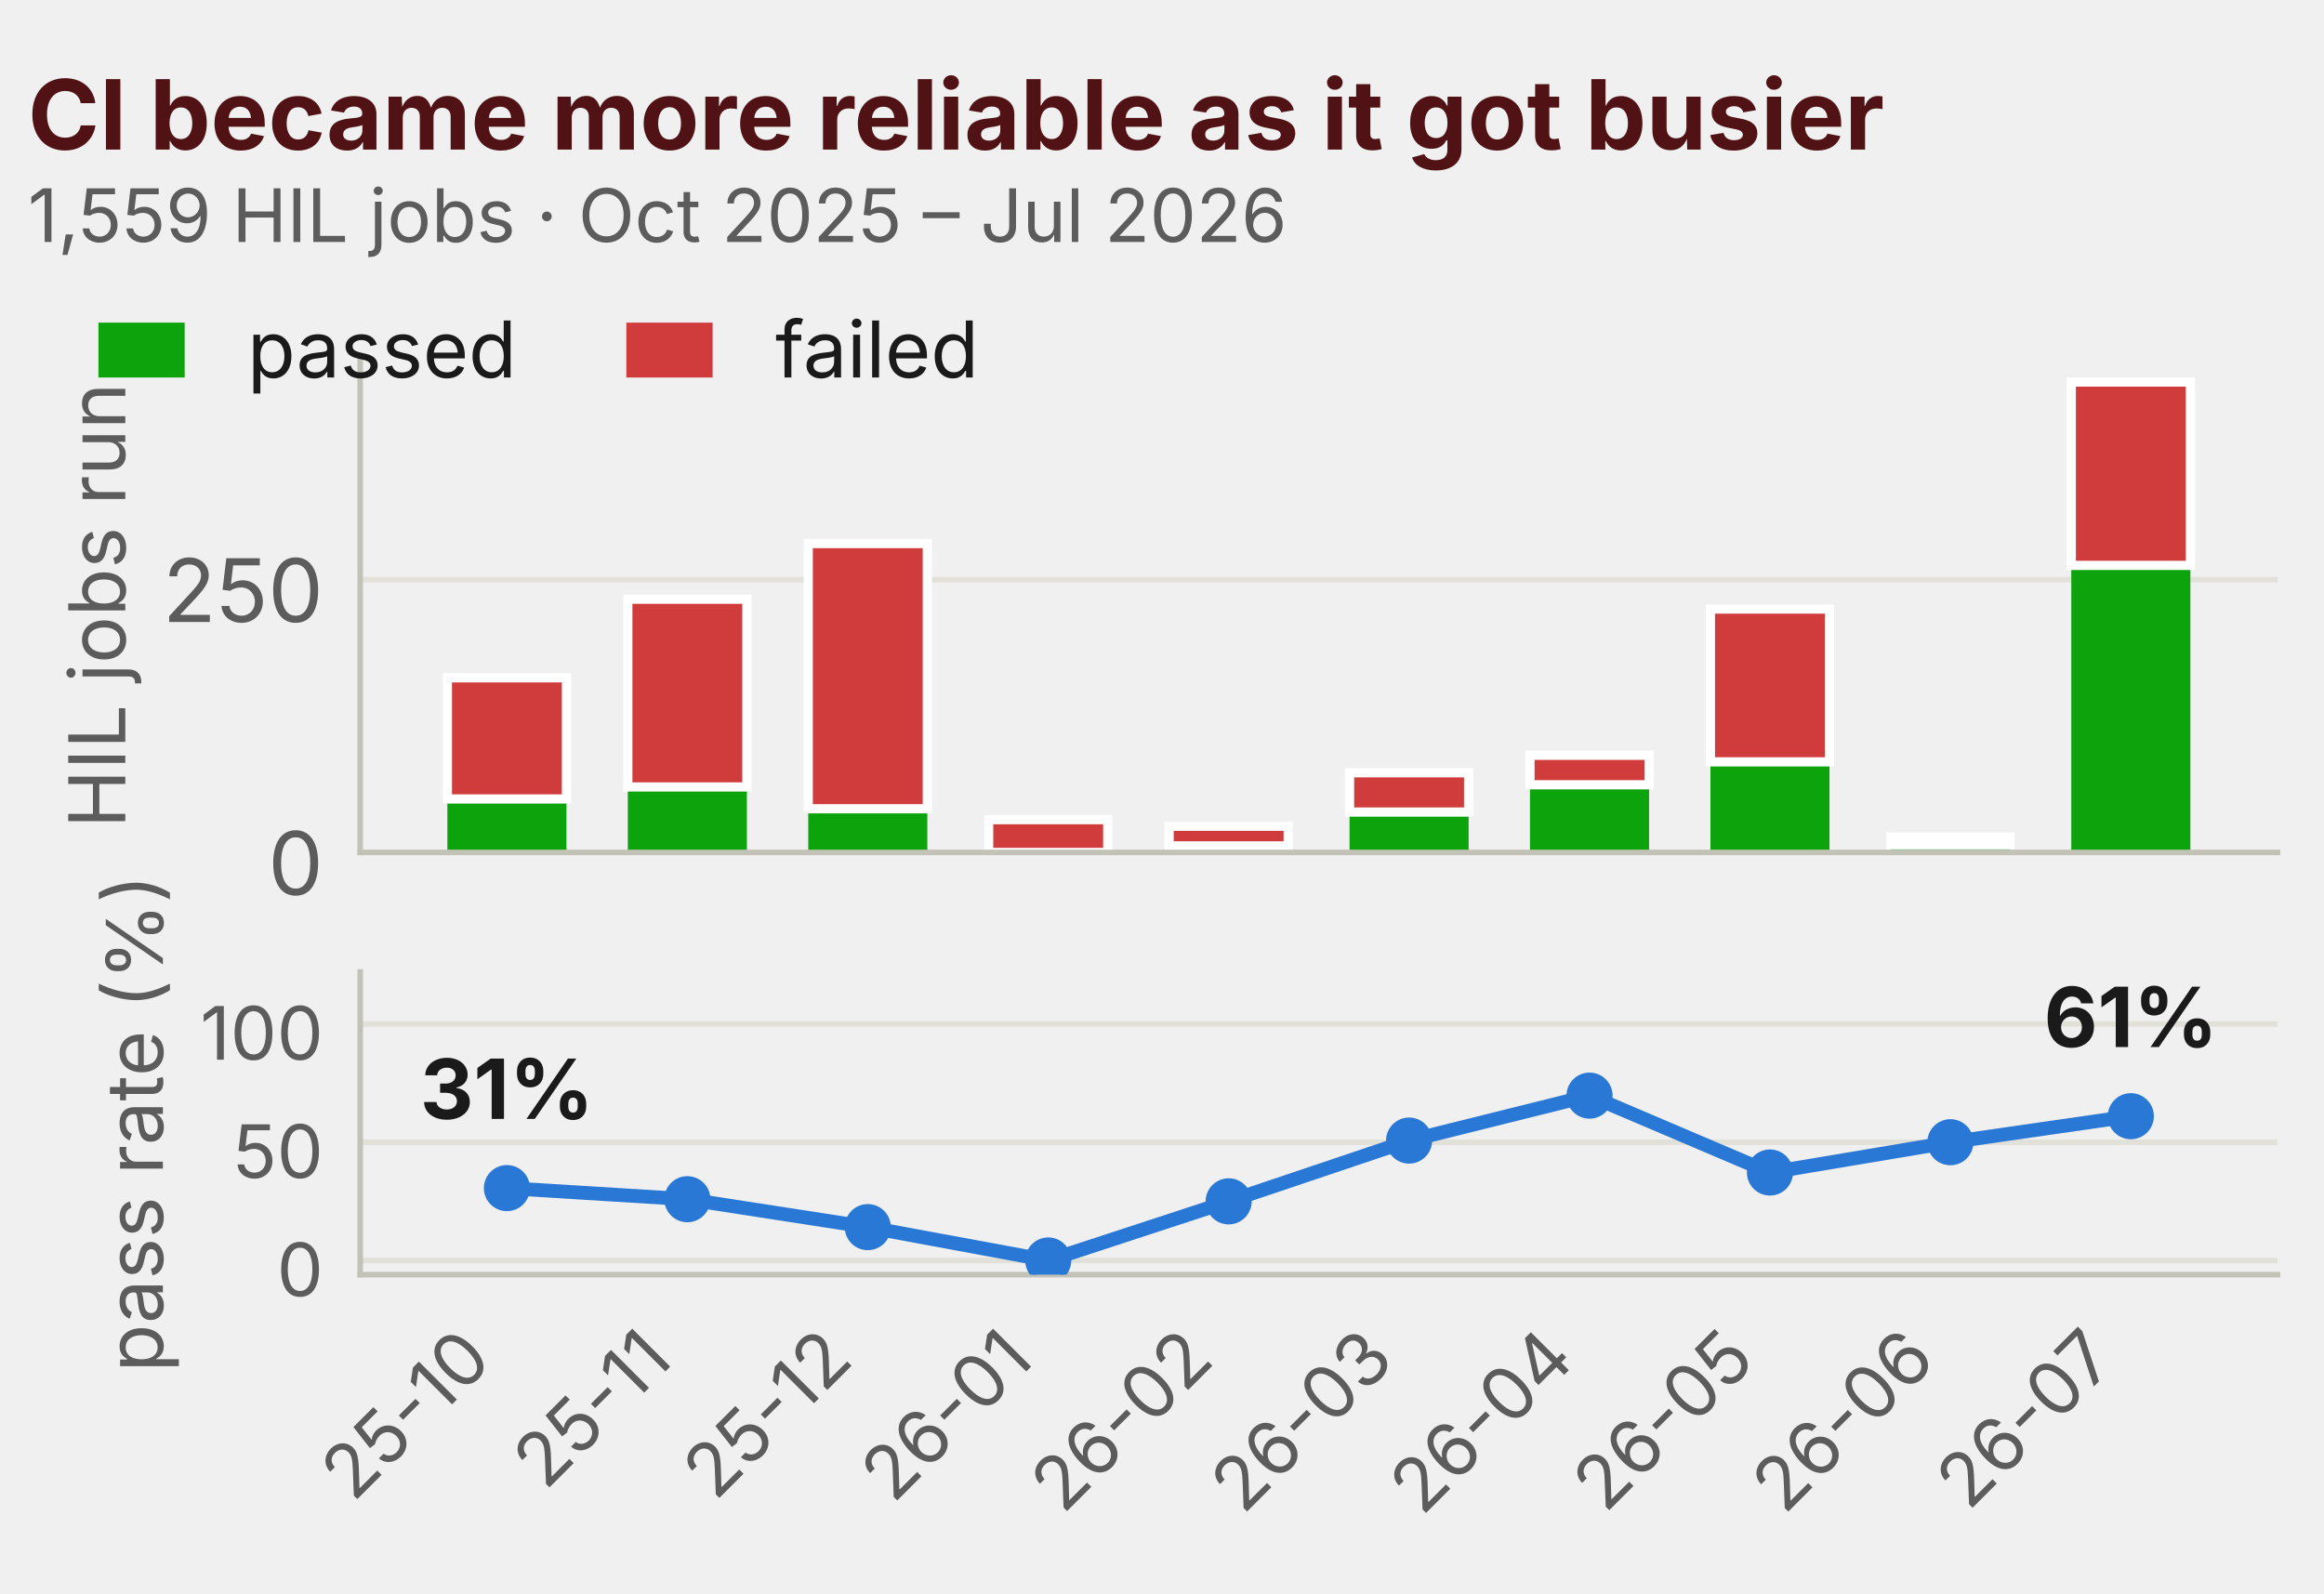
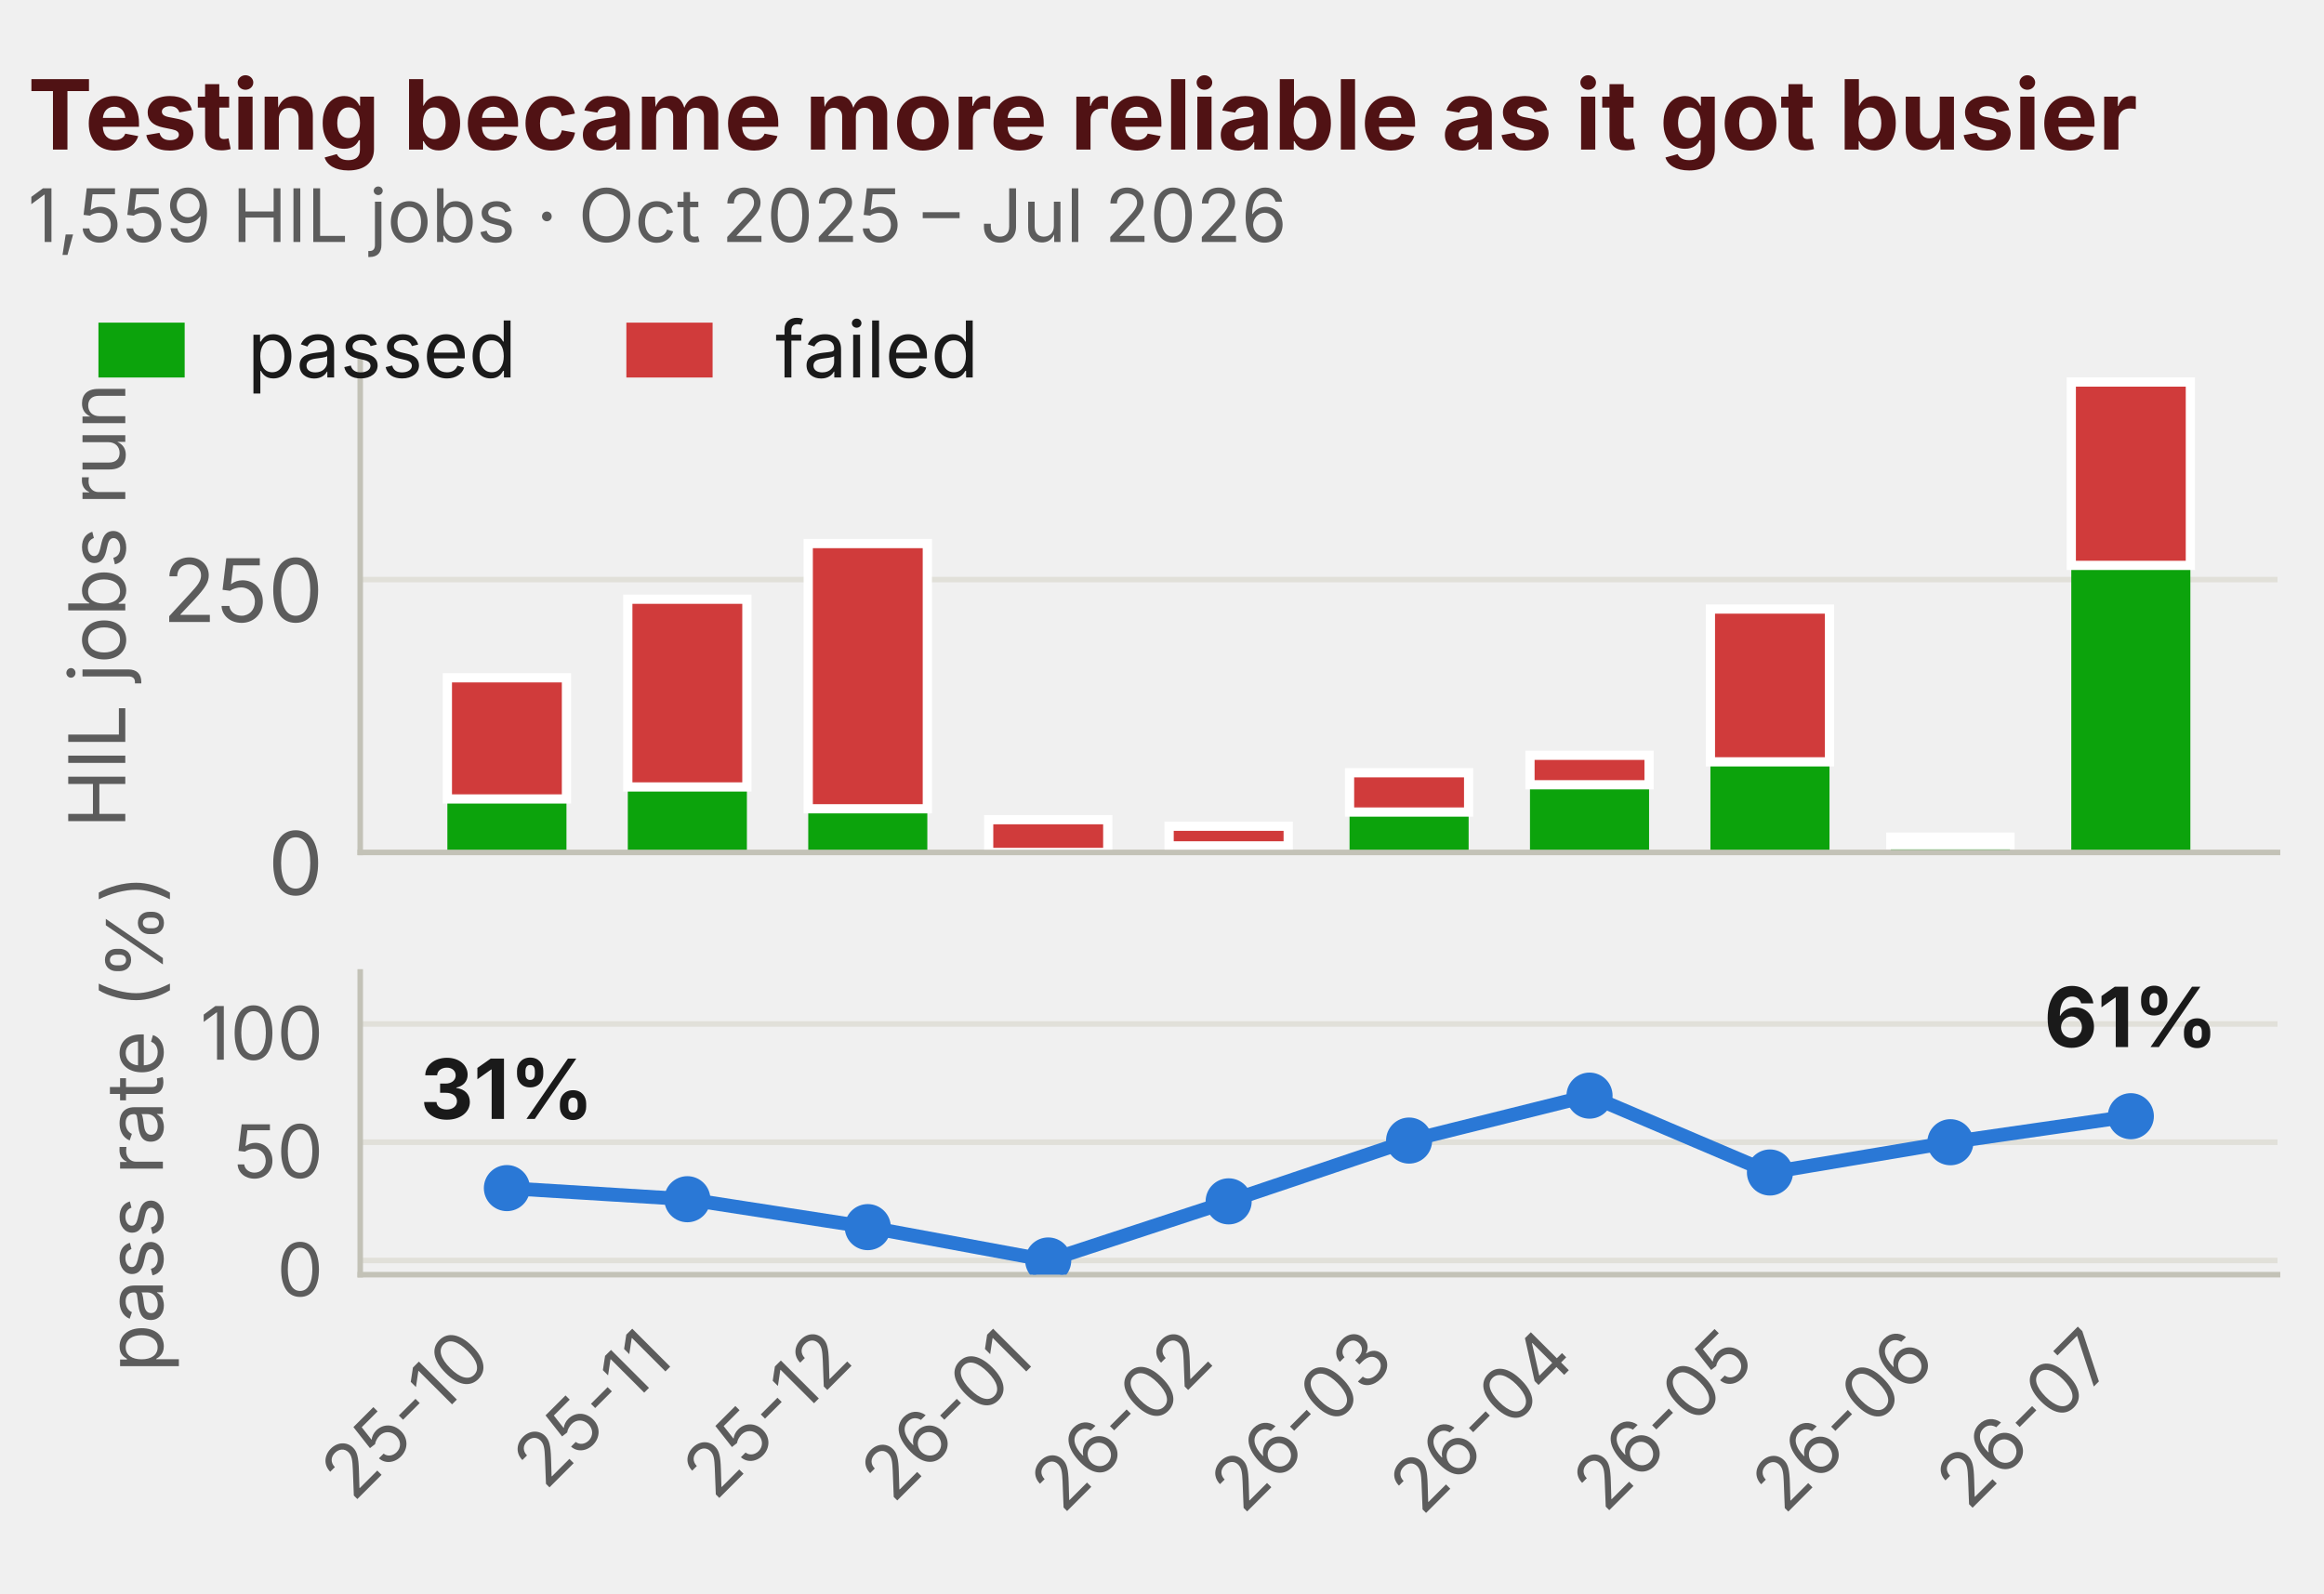
<svg xmlns="http://www.w3.org/2000/svg" xmlns:xlink="http://www.w3.org/1999/xlink" width="504pt" height="345.6pt" viewBox="0 0 504 345.6" version="1.1">
  <defs>
    <style type="text/css">*{stroke-linejoin: round; stroke-linecap: butt}</style>
  </defs>
  <g id="figure_1">
    <g id="patch_1">
      <path d="M 0 345.6  L 504 345.6  L 504 0  L 0 0  L 0 345.6  z " style="fill: none" />
    </g>
    <g id="axes_1">
      <g id="patch_2">
        <path d="M 78.12 184.896  L 493.92 184.896  L 493.92 77.76  L 78.12 77.76  L 78.12 184.896  z " style="fill: none" />
      </g>
      <g id="matplotlib.axis_1">
        <g id="xtick_1">
          <g id="line2d_1" />
        </g>
        <g id="xtick_2">
          <g id="line2d_2" />
        </g>
        <g id="xtick_3">
          <g id="line2d_3" />
        </g>
        <g id="xtick_4">
          <g id="line2d_4" />
        </g>
        <g id="xtick_5">
          <g id="line2d_5" />
        </g>
        <g id="xtick_6">
          <g id="line2d_6" />
        </g>
        <g id="xtick_7">
          <g id="line2d_7" />
        </g>
        <g id="xtick_8">
          <g id="line2d_8" />
        </g>
        <g id="xtick_9">
          <g id="line2d_9" />
        </g>
        <g id="xtick_10">
          <g id="line2d_10" />
        </g>
      </g>
      <g id="matplotlib.axis_2">
        <g id="ytick_1">
          <g id="line2d_11">
-             <path d="M 78.12 184.896  L 493.92 184.896  " clip-path="url(#pa588aee1f8)" style="fill: none; stroke: #e1e0d9; stroke-width: 1.2; stroke-linecap: square" />
+             <path d="M 78.12 184.896  L 493.92 184.896  " clip-path="url(#p100c890f48)" style="fill: none; stroke: #e1e0d9; stroke-width: 1.2; stroke-linecap: square" />
          </g>
          <g id="line2d_12" />
          <g id="text_1">
            <text style="font-size: 19px; font-family: 'Inter', 'Source Sans 3', 'Liberation Sans', 'DejaVu Sans', sans-serif; text-anchor: end; fill: #5c5c5c" x="70.12" y="194.099" transform="rotate(-0 70.12 194.0991)">0</text>
          </g>
        </g>
        <g id="ytick_2">
          <g id="line2d_13">
-             <path d="M 78.12 125.711  L 493.92 125.711  " clip-path="url(#pa588aee1f8)" style="fill: none; stroke: #e1e0d9; stroke-width: 1.2; stroke-linecap: square" />
+             <path d="M 78.12 125.711  L 493.92 125.711  " clip-path="url(#p100c890f48)" style="fill: none; stroke: #e1e0d9; stroke-width: 1.2; stroke-linecap: square" />
          </g>
          <g id="line2d_14" />
          <g id="text_2">
            <text style="font-size: 19px; font-family: 'Inter', 'Source Sans 3', 'Liberation Sans', 'DejaVu Sans', sans-serif; text-anchor: end; fill: #5c5c5c" x="70.12" y="134.915" transform="rotate(-0 70.12 134.9145)">250</text>
          </g>
        </g>
        <g id="text_3">
          <text style="font-size: 17px; font-family: 'Inter', 'Source Sans 3', 'Liberation Sans', 'DejaVu Sans', sans-serif; text-anchor: middle; fill: #5c5c5c" x="27.172" y="131.328" transform="rotate(-90 27.17223 131.328)">HIL jobs run</text>
        </g>
      </g>
      <g id="patch_3">
-         <path d="M 97.02 184.896  L 122.846 184.896  L 122.846 173.296  L 97.02 173.296  z " clip-path="url(#pa588aee1f8)" style="fill: #0ca30c" />
+         <path d="M 97.02 184.896  L 122.846 184.896  L 122.846 173.296  L 97.02 173.296  z " clip-path="url(#p100c890f48)" style="fill: #0ca30c" />
      </g>
      <g id="patch_4">
-         <path d="M 136.15 184.896  L 161.977 184.896  L 161.977 170.692  L 136.15 170.692  z " clip-path="url(#pa588aee1f8)" style="fill: #0ca30c" />
+         <path d="M 136.15 184.896  L 161.977 184.896  L 161.977 170.692  L 136.15 170.692  z " clip-path="url(#p100c890f48)" style="fill: #0ca30c" />
      </g>
      <g id="patch_5">
-         <path d="M 175.281 184.896  L 201.107 184.896  L 201.107 175.426  L 175.281 175.426  z " clip-path="url(#pa588aee1f8)" style="fill: #0ca30c" />
+         <path d="M 175.281 184.896  L 201.107 184.896  L 201.107 175.426  L 175.281 175.426  z " clip-path="url(#p100c890f48)" style="fill: #0ca30c" />
      </g>
      <g id="patch_6">
-         <path d="M 214.411 184.896  L 240.237 184.896  L 240.237 184.896  L 214.411 184.896  z " clip-path="url(#pa588aee1f8)" style="fill: #0ca30c" />
+         <path d="M 214.411 184.896  L 240.237 184.896  L 240.237 184.896  L 214.411 184.896  z " clip-path="url(#p100c890f48)" style="fill: #0ca30c" />
      </g>
      <g id="patch_7">
-         <path d="M 253.542 184.896  L 279.368 184.896  L 279.368 183.476  L 253.542 183.476  z " clip-path="url(#pa588aee1f8)" style="fill: #0ca30c" />
+         <path d="M 253.542 184.896  L 279.368 184.896  L 279.368 183.476  L 253.542 183.476  z " clip-path="url(#p100c890f48)" style="fill: #0ca30c" />
      </g>
      <g id="patch_8">
-         <path d="M 292.672 184.896  L 318.498 184.896  L 318.498 176.137  L 292.672 176.137  z " clip-path="url(#pa588aee1f8)" style="fill: #0ca30c" />
+         <path d="M 292.672 184.896  L 318.498 184.896  L 318.498 176.137  L 292.672 176.137  z " clip-path="url(#p100c890f48)" style="fill: #0ca30c" />
      </g>
      <g id="patch_9">
-         <path d="M 331.803 184.896  L 357.629 184.896  L 357.629 170.218  L 331.803 170.218  z " clip-path="url(#pa588aee1f8)" style="fill: #0ca30c" />
+         <path d="M 331.803 184.896  L 357.629 184.896  L 357.629 170.218  L 331.803 170.218  z " clip-path="url(#p100c890f48)" style="fill: #0ca30c" />
      </g>
      <g id="patch_10">
-         <path d="M 370.933 184.896  L 396.759 184.896  L 396.759 165.247  L 370.933 165.247  z " clip-path="url(#pa588aee1f8)" style="fill: #0ca30c" />
+         <path d="M 370.933 184.896  L 396.759 184.896  L 396.759 165.247  L 370.933 165.247  z " clip-path="url(#p100c890f48)" style="fill: #0ca30c" />
      </g>
      <g id="patch_11">
-         <path d="M 410.063 184.896  L 435.89 184.896  L 435.89 183.239  L 410.063 183.239  z " clip-path="url(#pa588aee1f8)" style="fill: #0ca30c" />
+         <path d="M 410.063 184.896  L 435.89 184.896  L 435.89 183.239  L 410.063 183.239  z " clip-path="url(#p100c890f48)" style="fill: #0ca30c" />
      </g>
      <g id="patch_12">
-         <path d="M 449.194 184.896  L 475.02 184.896  L 475.02 122.634  L 449.194 122.634  z " clip-path="url(#pa588aee1f8)" style="fill: #0ca30c" />
+         <path d="M 449.194 184.896  L 475.02 184.896  L 475.02 122.634  L 449.194 122.634  z " clip-path="url(#p100c890f48)" style="fill: #0ca30c" />
      </g>
      <g id="patch_13">
-         <path d="M 97.02 173.296  L 122.846 173.296  L 122.846 147.018  L 97.02 147.018  z " clip-path="url(#pa588aee1f8)" style="fill: #d03b3b; stroke: #ffffff; stroke-width: 2; stroke-linejoin: miter" />
+         <path d="M 97.02 173.296  L 122.846 173.296  L 122.846 147.018  L 97.02 147.018  z " clip-path="url(#p100c890f48)" style="fill: #d03b3b; stroke: #ffffff; stroke-width: 2; stroke-linejoin: miter" />
      </g>
      <g id="patch_14">
-         <path d="M 136.15 170.692  L 161.977 170.692  L 161.977 129.973  L 136.15 129.973  z " clip-path="url(#pa588aee1f8)" style="fill: #d03b3b; stroke: #ffffff; stroke-width: 2; stroke-linejoin: miter" />
+         <path d="M 136.15 170.692  L 161.977 170.692  L 161.977 129.973  L 136.15 129.973  z " clip-path="url(#p100c890f48)" style="fill: #d03b3b; stroke: #ffffff; stroke-width: 2; stroke-linejoin: miter" />
      </g>
      <g id="patch_15">
-         <path d="M 175.281 175.426  L 201.107 175.426  L 201.107 117.899  L 175.281 117.899  z " clip-path="url(#pa588aee1f8)" style="fill: #d03b3b; stroke: #ffffff; stroke-width: 2; stroke-linejoin: miter" />
+         <path d="M 175.281 175.426  L 201.107 175.426  L 201.107 117.899  L 175.281 117.899  z " clip-path="url(#p100c890f48)" style="fill: #d03b3b; stroke: #ffffff; stroke-width: 2; stroke-linejoin: miter" />
      </g>
      <g id="patch_16">
-         <path d="M 214.411 184.896  L 240.237 184.896  L 240.237 177.794  L 214.411 177.794  z " clip-path="url(#pa588aee1f8)" style="fill: #d03b3b; stroke: #ffffff; stroke-width: 2; stroke-linejoin: miter" />
+         <path d="M 214.411 184.896  L 240.237 184.896  L 240.237 177.794  L 214.411 177.794  z " clip-path="url(#p100c890f48)" style="fill: #d03b3b; stroke: #ffffff; stroke-width: 2; stroke-linejoin: miter" />
      </g>
      <g id="patch_17">
-         <path d="M 253.542 183.476  L 279.368 183.476  L 279.368 179.214  L 253.542 179.214  z " clip-path="url(#pa588aee1f8)" style="fill: #d03b3b; stroke: #ffffff; stroke-width: 2; stroke-linejoin: miter" />
+         <path d="M 253.542 183.476  L 279.368 183.476  L 279.368 179.214  L 253.542 179.214  z " clip-path="url(#p100c890f48)" style="fill: #d03b3b; stroke: #ffffff; stroke-width: 2; stroke-linejoin: miter" />
      </g>
      <g id="patch_18">
-         <path d="M 292.672 176.137  L 318.498 176.137  L 318.498 167.614  L 292.672 167.614  z " clip-path="url(#pa588aee1f8)" style="fill: #d03b3b; stroke: #ffffff; stroke-width: 2; stroke-linejoin: miter" />
+         <path d="M 292.672 176.137  L 318.498 176.137  L 318.498 167.614  L 292.672 167.614  z " clip-path="url(#p100c890f48)" style="fill: #d03b3b; stroke: #ffffff; stroke-width: 2; stroke-linejoin: miter" />
      </g>
      <g id="patch_19">
-         <path d="M 331.803 170.218  L 357.629 170.218  L 357.629 163.826  L 331.803 163.826  z " clip-path="url(#pa588aee1f8)" style="fill: #d03b3b; stroke: #ffffff; stroke-width: 2; stroke-linejoin: miter" />
+         <path d="M 331.803 170.218  L 357.629 170.218  L 357.629 163.826  L 331.803 163.826  z " clip-path="url(#p100c890f48)" style="fill: #d03b3b; stroke: #ffffff; stroke-width: 2; stroke-linejoin: miter" />
      </g>
      <g id="patch_20">
-         <path d="M 370.933 165.247  L 396.759 165.247  L 396.759 132.103  L 370.933 132.103  z " clip-path="url(#pa588aee1f8)" style="fill: #d03b3b; stroke: #ffffff; stroke-width: 2; stroke-linejoin: miter" />
+         <path d="M 370.933 165.247  L 396.759 165.247  L 396.759 132.103  L 370.933 132.103  z " clip-path="url(#p100c890f48)" style="fill: #d03b3b; stroke: #ffffff; stroke-width: 2; stroke-linejoin: miter" />
      </g>
      <g id="patch_21">
-         <path d="M 410.063 183.239  L 435.89 183.239  L 435.89 181.582  L 410.063 181.582  z " clip-path="url(#pa588aee1f8)" style="fill: #d03b3b; stroke: #ffffff; stroke-width: 2; stroke-linejoin: miter" />
+         <path d="M 410.063 183.239  L 435.89 183.239  L 435.89 181.582  L 410.063 181.582  z " clip-path="url(#p100c890f48)" style="fill: #d03b3b; stroke: #ffffff; stroke-width: 2; stroke-linejoin: miter" />
      </g>
      <g id="patch_22">
-         <path d="M 449.194 122.634  L 475.02 122.634  L 475.02 82.862  L 449.194 82.862  z " clip-path="url(#pa588aee1f8)" style="fill: #d03b3b; stroke: #ffffff; stroke-width: 2; stroke-linejoin: miter" />
+         <path d="M 449.194 122.634  L 475.02 122.634  L 475.02 82.862  L 449.194 82.862  z " clip-path="url(#p100c890f48)" style="fill: #d03b3b; stroke: #ffffff; stroke-width: 2; stroke-linejoin: miter" />
      </g>
      <g id="patch_23">
        <path d="M 78.12 184.896  L 78.12 77.76  " style="fill: none; stroke: #c3c2b7; stroke-width: 1.2; stroke-linejoin: miter; stroke-linecap: square" />
      </g>
      <g id="patch_24">
        <path d="M 78.12 184.896  L 493.92 184.896  " style="fill: none; stroke: #c3c2b7; stroke-width: 1.2; stroke-linejoin: miter; stroke-linecap: square" />
      </g>
    </g>
    <g id="axes_2">
      <g id="patch_25">
        <path d="M 78.12 276.48  L 493.92 276.48  L 493.92 210.816  L 78.12 210.816  L 78.12 276.48  z " style="fill: none" />
      </g>
      <g id="matplotlib.axis_3">
        <g id="xtick_11">
          <g id="line2d_15" />
          <g id="text_4">
            <text style="font-size: 16px; font-family: 'Inter', 'Source Sans 3', 'Liberation Sans', 'DejaVu Sans', sans-serif; fill: #5c5c5c" transform="translate(76.6482 325.996) rotate(-45)">25-10</text>
          </g>
        </g>
        <g id="xtick_12">
          <g id="line2d_16" />
          <g id="text_5">
            <text style="font-size: 16px; font-family: 'Inter', 'Source Sans 3', 'Liberation Sans', 'DejaVu Sans', sans-serif; fill: #5c5c5c" transform="translate(118.3154 323.4593) rotate(-45)">25-11</text>
          </g>
        </g>
        <g id="xtick_13">
          <g id="line2d_17" />
          <g id="text_6">
            <text style="font-size: 16px; font-family: 'Inter', 'Source Sans 3', 'Liberation Sans', 'DejaVu Sans', sans-serif; fill: #5c5c5c" transform="translate(155.1477 325.7574) rotate(-45)">25-12</text>
          </g>
        </g>
        <g id="xtick_14">
          <g id="line2d_18" />
          <g id="text_7">
            <text style="font-size: 16px; font-family: 'Inter', 'Source Sans 3', 'Liberation Sans', 'DejaVu Sans', sans-serif; fill: #5c5c5c" transform="translate(193.7354 326.3001) rotate(-45)">26-01</text>
          </g>
        </g>
        <g id="xtick_15">
          <g id="line2d_19" />
          <g id="text_8">
            <text style="font-size: 16px; font-family: 'Inter', 'Source Sans 3', 'Liberation Sans', 'DejaVu Sans', sans-serif; fill: #5c5c5c" transform="translate(230.5678 328.5982) rotate(-45)">26-02</text>
          </g>
        </g>
        <g id="xtick_16">
          <g id="line2d_20" />
          <g id="text_9">
            <text style="font-size: 16px; font-family: 'Inter', 'Source Sans 3', 'Liberation Sans', 'DejaVu Sans', sans-serif; fill: #5c5c5c" transform="translate(269.6098 328.6865) rotate(-45)">26-03</text>
          </g>
        </g>
        <g id="xtick_17">
          <g id="line2d_21" />
          <g id="text_10">
            <text style="font-size: 16px; font-family: 'Inter', 'Source Sans 3', 'Liberation Sans', 'DejaVu Sans', sans-serif; fill: #5c5c5c" transform="translate(308.4203 329.0065) rotate(-45)">26-04</text>
          </g>
        </g>
        <g id="xtick_18">
          <g id="line2d_22" />
          <g id="text_11">
            <text style="font-size: 16px; font-family: 'Inter', 'Source Sans 3', 'Liberation Sans', 'DejaVu Sans', sans-serif; fill: #5c5c5c" transform="translate(348.1465 328.4108) rotate(-45)">26-05</text>
          </g>
        </g>
        <g id="xtick_19">
          <g id="line2d_23" />
          <g id="text_12">
            <text style="font-size: 16px; font-family: 'Inter', 'Source Sans 3', 'Liberation Sans', 'DejaVu Sans', sans-serif; fill: #5c5c5c" transform="translate(386.9729 328.7148) rotate(-45)">26-06</text>
          </g>
        </g>
        <g id="xtick_20">
          <g id="line2d_24" />
          <g id="text_13">
            <text style="font-size: 16px; font-family: 'Inter', 'Source Sans 3', 'Liberation Sans', 'DejaVu Sans', sans-serif; fill: #5c5c5c" transform="translate(426.9377 327.8804) rotate(-45)">26-07</text>
          </g>
        </g>
      </g>
      <g id="matplotlib.axis_4">
        <g id="ytick_3">
          <g id="line2d_25">
-             <path d="M 78.12 273.402  L 493.92 273.402  " clip-path="url(#p9d957b1c74)" style="fill: none; stroke: #e1e0d9; stroke-width: 1.2; stroke-linecap: square" />
+             <path d="M 78.12 273.402  L 493.92 273.402  " clip-path="url(#paf473dc22c)" style="fill: none; stroke: #e1e0d9; stroke-width: 1.2; stroke-linecap: square" />
          </g>
          <g id="line2d_26" />
          <g id="text_14">
            <text style="font-size: 16px; font-family: 'Inter', 'Source Sans 3', 'Liberation Sans', 'DejaVu Sans', sans-serif; text-anchor: end; fill: #5c5c5c" x="70.12" y="281.152" transform="rotate(-0 70.12 281.152)">0</text>
          </g>
        </g>
        <g id="ytick_4">
          <g id="line2d_27">
-             <path d="M 78.12 247.752  L 493.92 247.752  " clip-path="url(#p9d957b1c74)" style="fill: none; stroke: #e1e0d9; stroke-width: 1.2; stroke-linecap: square" />
+             <path d="M 78.12 247.752  L 493.92 247.752  " clip-path="url(#paf473dc22c)" style="fill: none; stroke: #e1e0d9; stroke-width: 1.2; stroke-linecap: square" />
          </g>
          <g id="line2d_28" />
          <g id="text_15">
            <text style="font-size: 16px; font-family: 'Inter', 'Source Sans 3', 'Liberation Sans', 'DejaVu Sans', sans-serif; text-anchor: end; fill: #5c5c5c" x="70.12" y="255.502" transform="rotate(-0 70.12 255.502)">50</text>
          </g>
        </g>
        <g id="ytick_5">
          <g id="line2d_29">
-             <path d="M 78.12 222.102  L 493.92 222.102  " clip-path="url(#p9d957b1c74)" style="fill: none; stroke: #e1e0d9; stroke-width: 1.2; stroke-linecap: square" />
+             <path d="M 78.12 222.102  L 493.92 222.102  " clip-path="url(#paf473dc22c)" style="fill: none; stroke: #e1e0d9; stroke-width: 1.2; stroke-linecap: square" />
          </g>
          <g id="line2d_30" />
          <g id="text_16">
            <text style="font-size: 16px; font-family: 'Inter', 'Source Sans 3', 'Liberation Sans', 'DejaVu Sans', sans-serif; text-anchor: end; fill: #5c5c5c" x="70.12" y="229.852" transform="rotate(-0 70.12 229.852)">100</text>
          </g>
        </g>
        <g id="text_17">
          <text style="font-size: 17px; font-family: 'Inter', 'Source Sans 3', 'Liberation Sans', 'DejaVu Sans', sans-serif; text-anchor: middle; fill: #5c5c5c" x="35.322" y="243.648" transform="rotate(-90 35.32191 243.648)">pass rate (%)</text>
        </g>
      </g>
      <g id="patch_26">
        <path d="M 78.12 276.48  L 78.12 210.816  " style="fill: none; stroke: #c3c2b7; stroke-width: 1.2; stroke-linejoin: miter; stroke-linecap: square" />
      </g>
      <g id="patch_27">
        <path d="M 78.12 276.48  L 493.92 276.48  " style="fill: none; stroke: #c3c2b7; stroke-width: 1.2; stroke-linejoin: miter; stroke-linecap: square" />
      </g>
      <g id="line2d_31">
-         <path d="M 109.933 257.704  L 149.063 260.115  L 188.194 266.169  L 227.324 273.402  L 266.455 260.577  L 305.585 247.393  L 344.716 237.646  L 383.846 254.318  L 422.977 247.752  L 462.107 242.109  " clip-path="url(#p9d957b1c74)" style="fill: none; stroke: #2a78d6; stroke-width: 3; stroke-linecap: square" />
+         <path d="M 109.933 257.704  L 149.063 260.115  L 188.194 266.169  L 227.324 273.402  L 266.455 260.577  L 305.585 247.393  L 344.716 237.646  L 383.846 254.318  L 422.977 247.752  L 462.107 242.109  " clip-path="url(#paf473dc22c)" style="fill: none; stroke: #2a78d6; stroke-width: 3; stroke-linecap: square" />
        <defs>
-           <path id="m9627bdf465" d="M 0 4.5  C 1.193 4.5 2.338 4.026 3.182 3.182  C 4.026 2.338 4.5 1.193 4.5 0  C 4.5 -1.193 4.026 -2.338 3.182 -3.182  C 2.338 -4.026 1.193 -4.5 0 -4.5  C -1.193 -4.5 -2.338 -4.026 -3.182 -3.182  C -4.026 -2.338 -4.5 -1.193 -4.5 0  C -4.5 1.193 -4.026 2.338 -3.182 3.182  C -2.338 4.026 -1.193 4.5 0 4.5  z " style="stroke: #2a78d6" />
+           <path id="mb0fa733e4e" d="M 0 4.5  C 1.193 4.5 2.338 4.026 3.182 3.182  C 4.026 2.338 4.5 1.193 4.5 0  C 4.5 -1.193 4.026 -2.338 3.182 -3.182  C 2.338 -4.026 1.193 -4.5 0 -4.5  C -1.193 -4.5 -2.338 -4.026 -3.182 -3.182  C -4.026 -2.338 -4.5 -1.193 -4.5 0  C -4.5 1.193 -4.026 2.338 -3.182 3.182  C -2.338 4.026 -1.193 4.5 0 4.5  z " style="stroke: #2a78d6" />
        </defs>
-         <g clip-path="url(#p9d957b1c74)">
-           <use xlink:href="#m9627bdf465" x="109.933" y="257.704" style="fill: #2a78d6; stroke: #2a78d6" />
-           <use xlink:href="#m9627bdf465" x="149.063" y="260.115" style="fill: #2a78d6; stroke: #2a78d6" />
-           <use xlink:href="#m9627bdf465" x="188.194" y="266.169" style="fill: #2a78d6; stroke: #2a78d6" />
-           <use xlink:href="#m9627bdf465" x="227.324" y="273.402" style="fill: #2a78d6; stroke: #2a78d6" />
-           <use xlink:href="#m9627bdf465" x="266.455" y="260.577" style="fill: #2a78d6; stroke: #2a78d6" />
-           <use xlink:href="#m9627bdf465" x="305.585" y="247.393" style="fill: #2a78d6; stroke: #2a78d6" />
-           <use xlink:href="#m9627bdf465" x="344.716" y="237.646" style="fill: #2a78d6; stroke: #2a78d6" />
-           <use xlink:href="#m9627bdf465" x="383.846" y="254.318" style="fill: #2a78d6; stroke: #2a78d6" />
-           <use xlink:href="#m9627bdf465" x="422.977" y="247.752" style="fill: #2a78d6; stroke: #2a78d6" />
-           <use xlink:href="#m9627bdf465" x="462.107" y="242.109" style="fill: #2a78d6; stroke: #2a78d6" />
+         <g clip-path="url(#paf473dc22c)">
+           <use xlink:href="#mb0fa733e4e" x="109.933" y="257.704" style="fill: #2a78d6; stroke: #2a78d6" />
+           <use xlink:href="#mb0fa733e4e" x="149.063" y="260.115" style="fill: #2a78d6; stroke: #2a78d6" />
+           <use xlink:href="#mb0fa733e4e" x="188.194" y="266.169" style="fill: #2a78d6; stroke: #2a78d6" />
+           <use xlink:href="#mb0fa733e4e" x="227.324" y="273.402" style="fill: #2a78d6; stroke: #2a78d6" />
+           <use xlink:href="#mb0fa733e4e" x="266.455" y="260.577" style="fill: #2a78d6; stroke: #2a78d6" />
+           <use xlink:href="#mb0fa733e4e" x="305.585" y="247.393" style="fill: #2a78d6; stroke: #2a78d6" />
+           <use xlink:href="#mb0fa733e4e" x="344.716" y="237.646" style="fill: #2a78d6; stroke: #2a78d6" />
+           <use xlink:href="#mb0fa733e4e" x="383.846" y="254.318" style="fill: #2a78d6; stroke: #2a78d6" />
+           <use xlink:href="#mb0fa733e4e" x="422.977" y="247.752" style="fill: #2a78d6; stroke: #2a78d6" />
+           <use xlink:href="#mb0fa733e4e" x="462.107" y="242.109" style="fill: #2a78d6; stroke: #2a78d6" />
        </g>
      </g>
      <g id="text_18">
        <text style="font-weight: 700; font-size: 18px; font-family: 'Inter', 'Source Sans 3', 'Liberation Sans', 'DejaVu Sans', sans-serif; text-anchor: middle; fill: #1a1a1a" x="109.933" y="242.704" transform="rotate(-0 109.933 242.7042)">31%</text>
      </g>
      <g id="text_19">
        <text style="font-weight: 700; font-size: 18px; font-family: 'Inter', 'Source Sans 3', 'Liberation Sans', 'DejaVu Sans', sans-serif; text-anchor: middle; fill: #1a1a1a" x="462.107" y="227.109" transform="rotate(-0 462.107 227.109)">61%</text>
      </g>
    </g>
    <g id="text_20">
-       <text style="font-weight: 700; font-size: 21px; font-family: 'Inter', 'Source Sans 3', 'Liberation Sans', 'DejaVu Sans', sans-serif; text-anchor: start; fill: #501214" x="6.048" y="32.44" transform="rotate(-0 6.048 32.43975)">CI became more reliable as it got busier</text>
+       <text style="font-weight: 700; font-size: 21px; font-family: 'Inter', 'Source Sans 3', 'Liberation Sans', 'DejaVu Sans', sans-serif; text-anchor: start; fill: #501214" x="6.048" y="32.44" transform="rotate(-0 6.048 32.43975)">Testing became more reliable as it got busier</text>
    </g>
    <g id="text_21">
      <text style="font-size: 16px; font-family: 'Inter', 'Source Sans 3', 'Liberation Sans', 'DejaVu Sans', sans-serif; text-anchor: start; fill: #5c5c5c" x="6.048" y="52.479" transform="rotate(-0 6.048 52.4792)">1,559 HIL jobs  ·  Oct 2025 – Jul 2026</text>
    </g>
    <g id="legend_1">
      <g id="patch_28">
        <path d="M 21.348 81.881  L 40.048 81.881  L 40.048 69.981  L 21.348 69.981  z " style="fill: #0ca30c" />
      </g>
      <g id="text_22">
        <text style="font-size: 17px; font-family: 'Inter', 'Source Sans 3', 'Liberation Sans', 'DejaVu Sans', sans-serif; text-anchor: start; fill: #1a1a1a" x="53.648" y="81.881" transform="rotate(-0 53.648 81.88075)">passed</text>
      </g>
      <g id="patch_29">
        <path d="M 135.838 81.881  L 154.538 81.881  L 154.538 69.981  L 135.838 69.981  z " style="fill: #d03b3b" />
      </g>
      <g id="text_23">
        <text style="font-size: 17px; font-family: 'Inter', 'Source Sans 3', 'Liberation Sans', 'DejaVu Sans', sans-serif; text-anchor: start; fill: #1a1a1a" x="168.138" y="81.881" transform="rotate(-0 168.1377 81.88075)">failed</text>
      </g>
    </g>
  </g>
  <defs>
-     <clipPath id="pa588aee1f8">
+     <clipPath id="p100c890f48">
      <rect x="78.12" y="77.76" width="415.8" height="107.136" />
    </clipPath>
-     <clipPath id="p9d957b1c74">
+     <clipPath id="paf473dc22c">
      <rect x="78.12" y="210.816" width="415.8" height="65.664" />
    </clipPath>
  </defs>
</svg>
